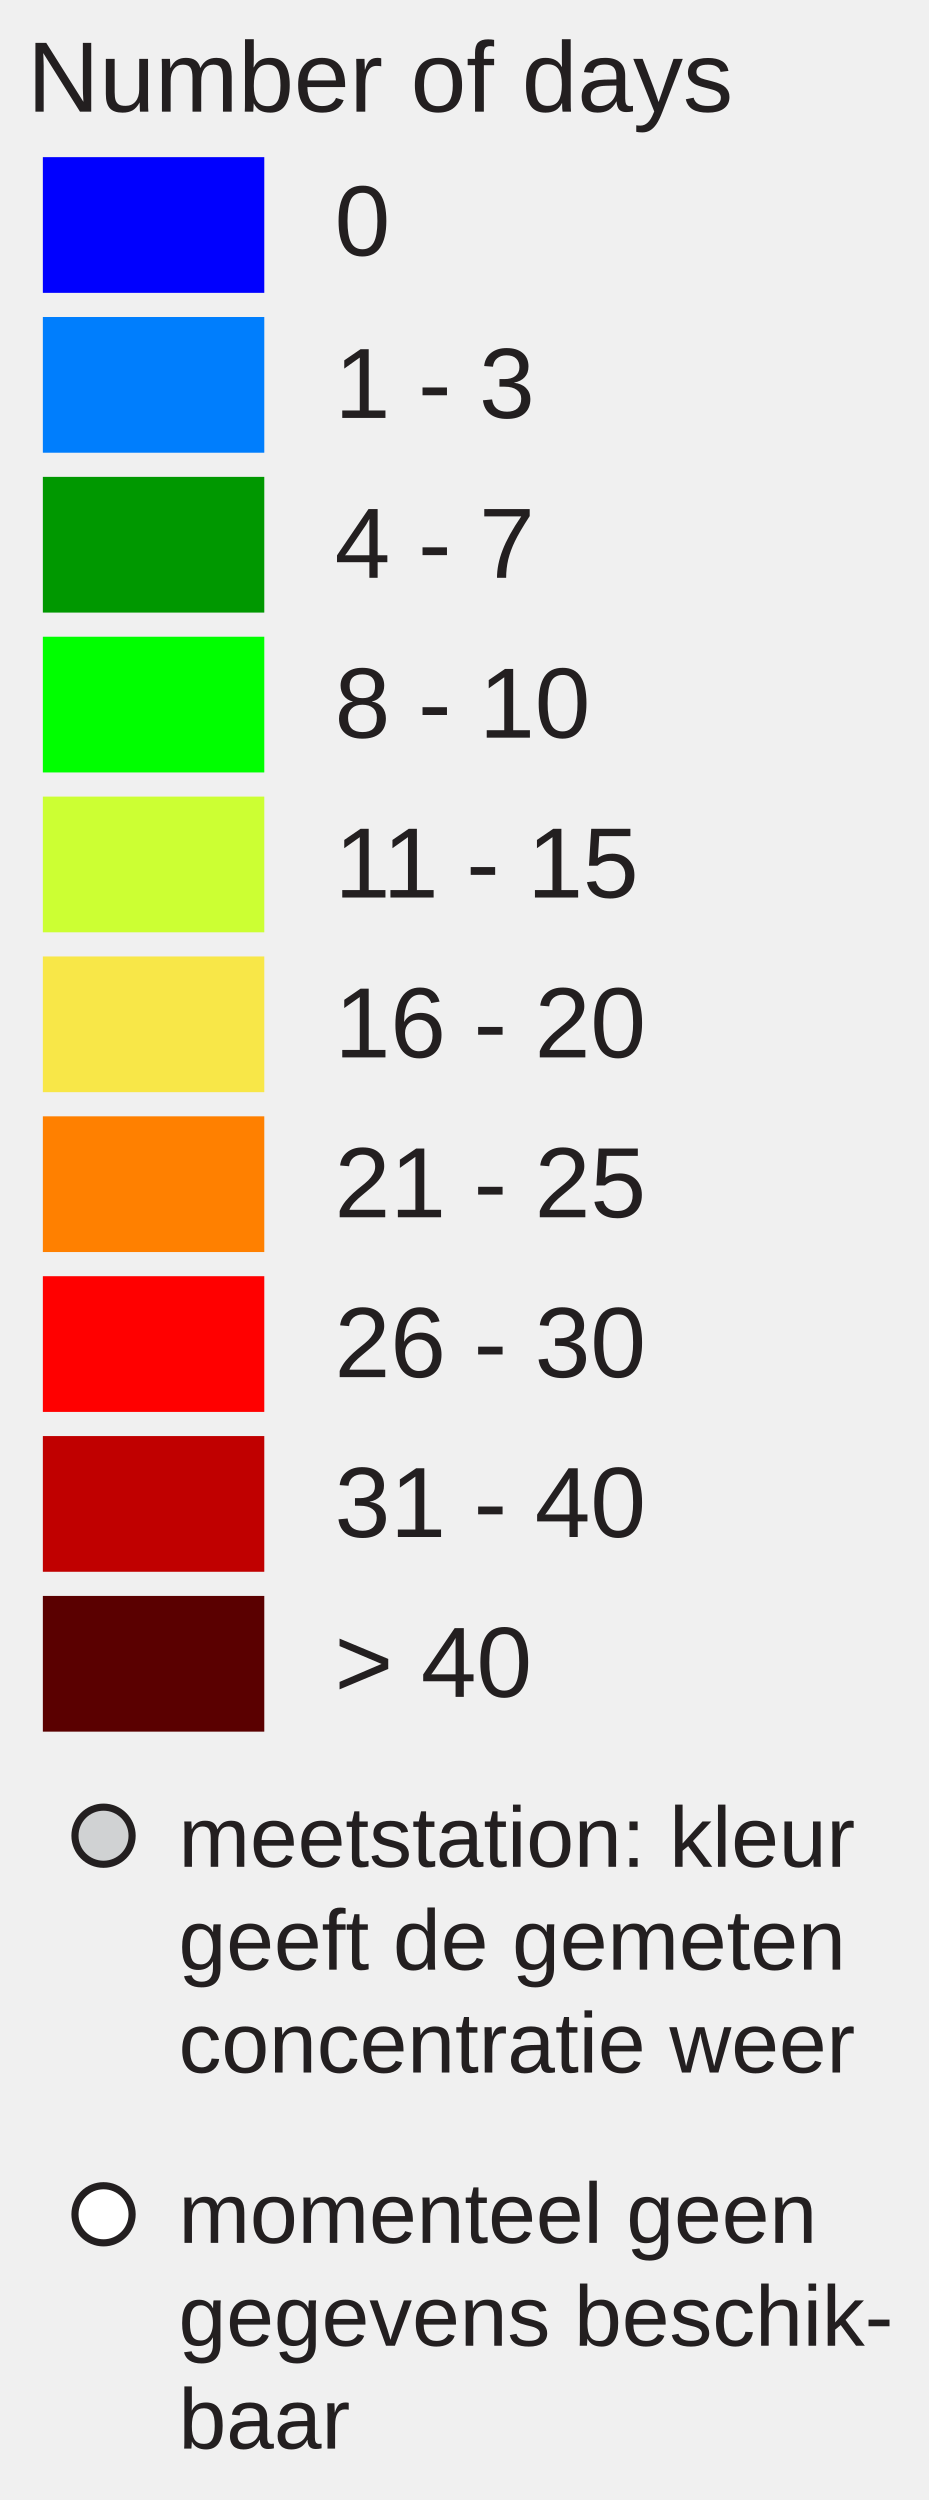
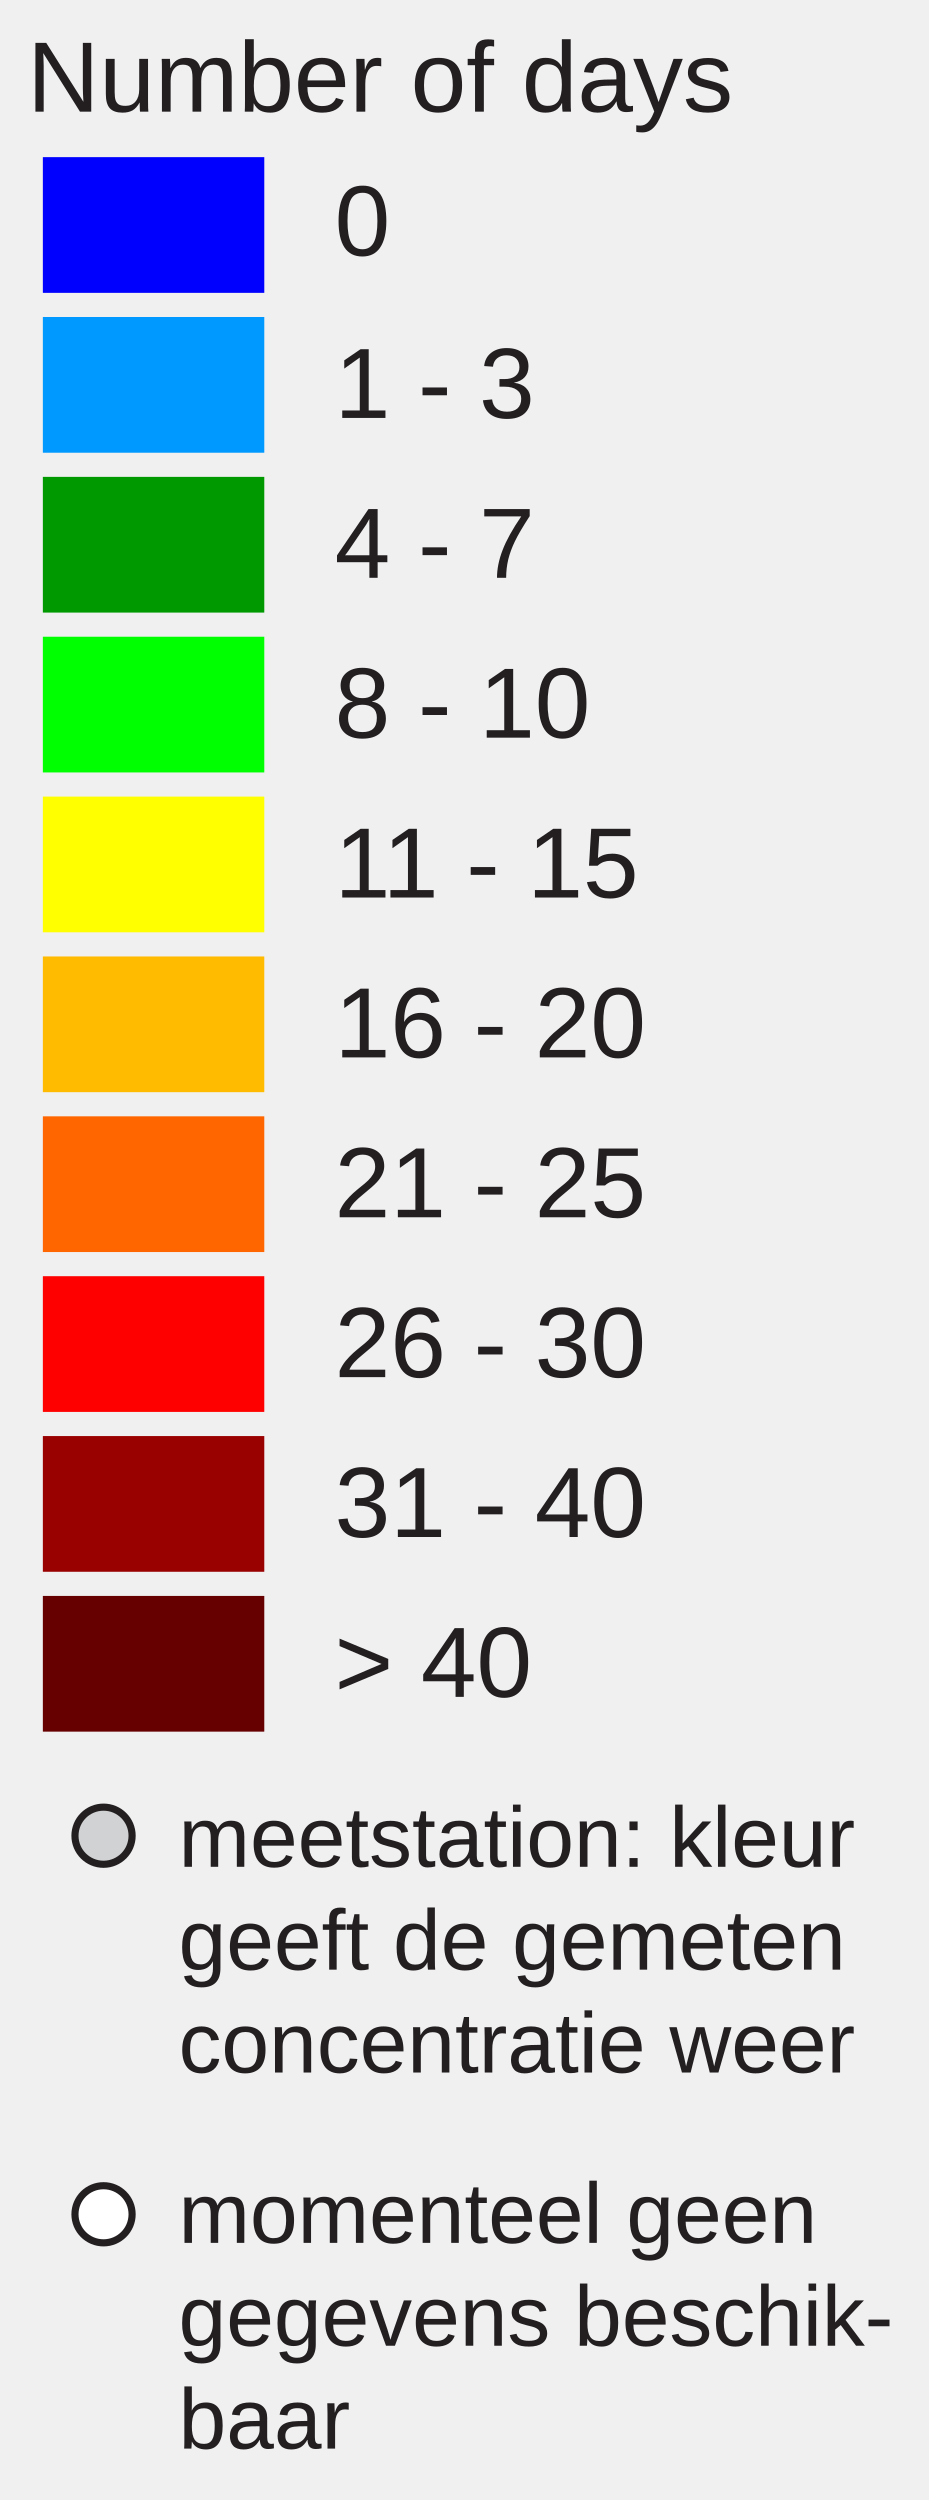
<svg xmlns="http://www.w3.org/2000/svg" version="1.1" id="Layer_1" x="0px" y="0px" width="130px" height="350px" viewBox="0 0 130 350" enable-background="new 0 0 130 350" xml:space="preserve">
  <rect x="6" y="22" fill="#0000FF" width="31" height="19" />
-   <rect x="6" y="44.381" fill="#007EFD" width="31" height="19" />
-   <rect x="6" y="66.762" fill="#009800" width="31" height="19" />
+   <rect x="6" y="44.381" fill="#0099FF" width="31" height="19" />
+   <rect x="6" y="66.762" fill="#009900" width="31" height="19" />
  <rect x="6" y="89.143" fill="#00FF00" width="31" height="19" />
-   <rect x="6" y="111.524" fill="#CCFF33" width="31" height="19" />
-   <rect x="6" y="133.905" fill="#F8E748" width="31" height="19" />
-   <rect x="6" y="156.286" fill="#FF8000" width="31" height="19" />
+   <rect x="6" y="111.524" fill="#FFFF00" width="31" height="19" />
+   <rect x="6" y="133.905" fill="#FFBB00" width="31" height="19" />
+   <rect x="6" y="156.286" fill="#FF6600" width="31" height="19" />
  <rect x="6" y="178.668" fill="#FF0000" width="31" height="19" />
-   <rect x="6" y="201.049" fill="#C00000" width="31" height="19" />
-   <rect x="6" y="223.430" fill="#5A0000" width="31" height="19" />
+   <rect x="6" y="201.049" fill="#990000" width="31" height="19" />
+   <rect x="6" y="223.430" fill="#660000" width="31" height="19" />
  <text transform="matrix(1 0 0 1 46.853 35.7705)" fill="#231F20" font-family="Arial" font-size="14">0</text>
  <text transform="matrix(1 0 0 1 46.853 58.5112)" fill="#231F20" font-family="Arial" font-size="14">1 - 3</text>
  <text transform="matrix(1 0 0 1 46.853 80.8926)" fill="#231F20" font-family="Arial" font-size="14">4 - 7</text>
  <text transform="matrix(1 0 0 1 46.853 103.2734)" fill="#231F20" font-family="Arial" font-size="14">8 - 10</text>
  <text transform="matrix(1 0 0 1 46.853 125.6548)" fill="#231F20" font-family="Arial" font-size="14">11 - 15</text>
  <text transform="matrix(1 0 0 1 46.853 148.0352)" fill="#231F20" font-family="Arial" font-size="14">16 - 20</text>
  <text transform="matrix(1 0 0 1 46.853 170.417)" fill="#231F20" font-family="Arial" font-size="14">21 - 25</text>
  <text transform="matrix(1 0 0 1 46.853 192.7988)" fill="#231F20" font-family="Arial" font-size="14">26 - 30</text>
  <text transform="matrix(1 0 0 1 46.853 215.1797)" fill="#231F20" font-family="Arial" font-size="14">31 - 40</text>
  <text transform="matrix(1 0 0 1 46.853 237.5606)" fill="#231F20" font-family="Arial" font-size="14">&gt; 40</text>
  <text font-size="14" font-family="Arial" transform="translate(3.8027 15.631)" fill="#231F20">Number of days</text>
  <circle fill="#D0D2D3" stroke="#231F20" stroke-miterlimit="10" cx="14.495" cy="257" r="4" />
  <circle fill="#FFFFFF" stroke="#231F20" stroke-miterlimit="10" cx="14.495" cy="310" r="4" />
  <text font-size="12" font-family="Arial" transform="translate(25 261.35)" fill="#231F20">meetstation: kleur</text>
  <text font-size="12" font-family="Arial" transform="translate(25 275.75)" fill="#231F20">geeft de gemeten</text>
  <text font-size="12" font-family="Arial" transform="translate(25 290.15)" fill="#231F20">concentratie weer</text>
  <text font-size="12" font-family="Arial" transform="translate(25 314)" fill="#231F20">momenteel geen</text>
  <text font-size="12" font-family="Arial" transform="translate(25 328.4)" fill="#231F20">gegevens beschik-</text>
  <text font-size="12" font-family="Arial" transform="translate(25 342.8)" fill="#231F20">baar</text>
</svg>
